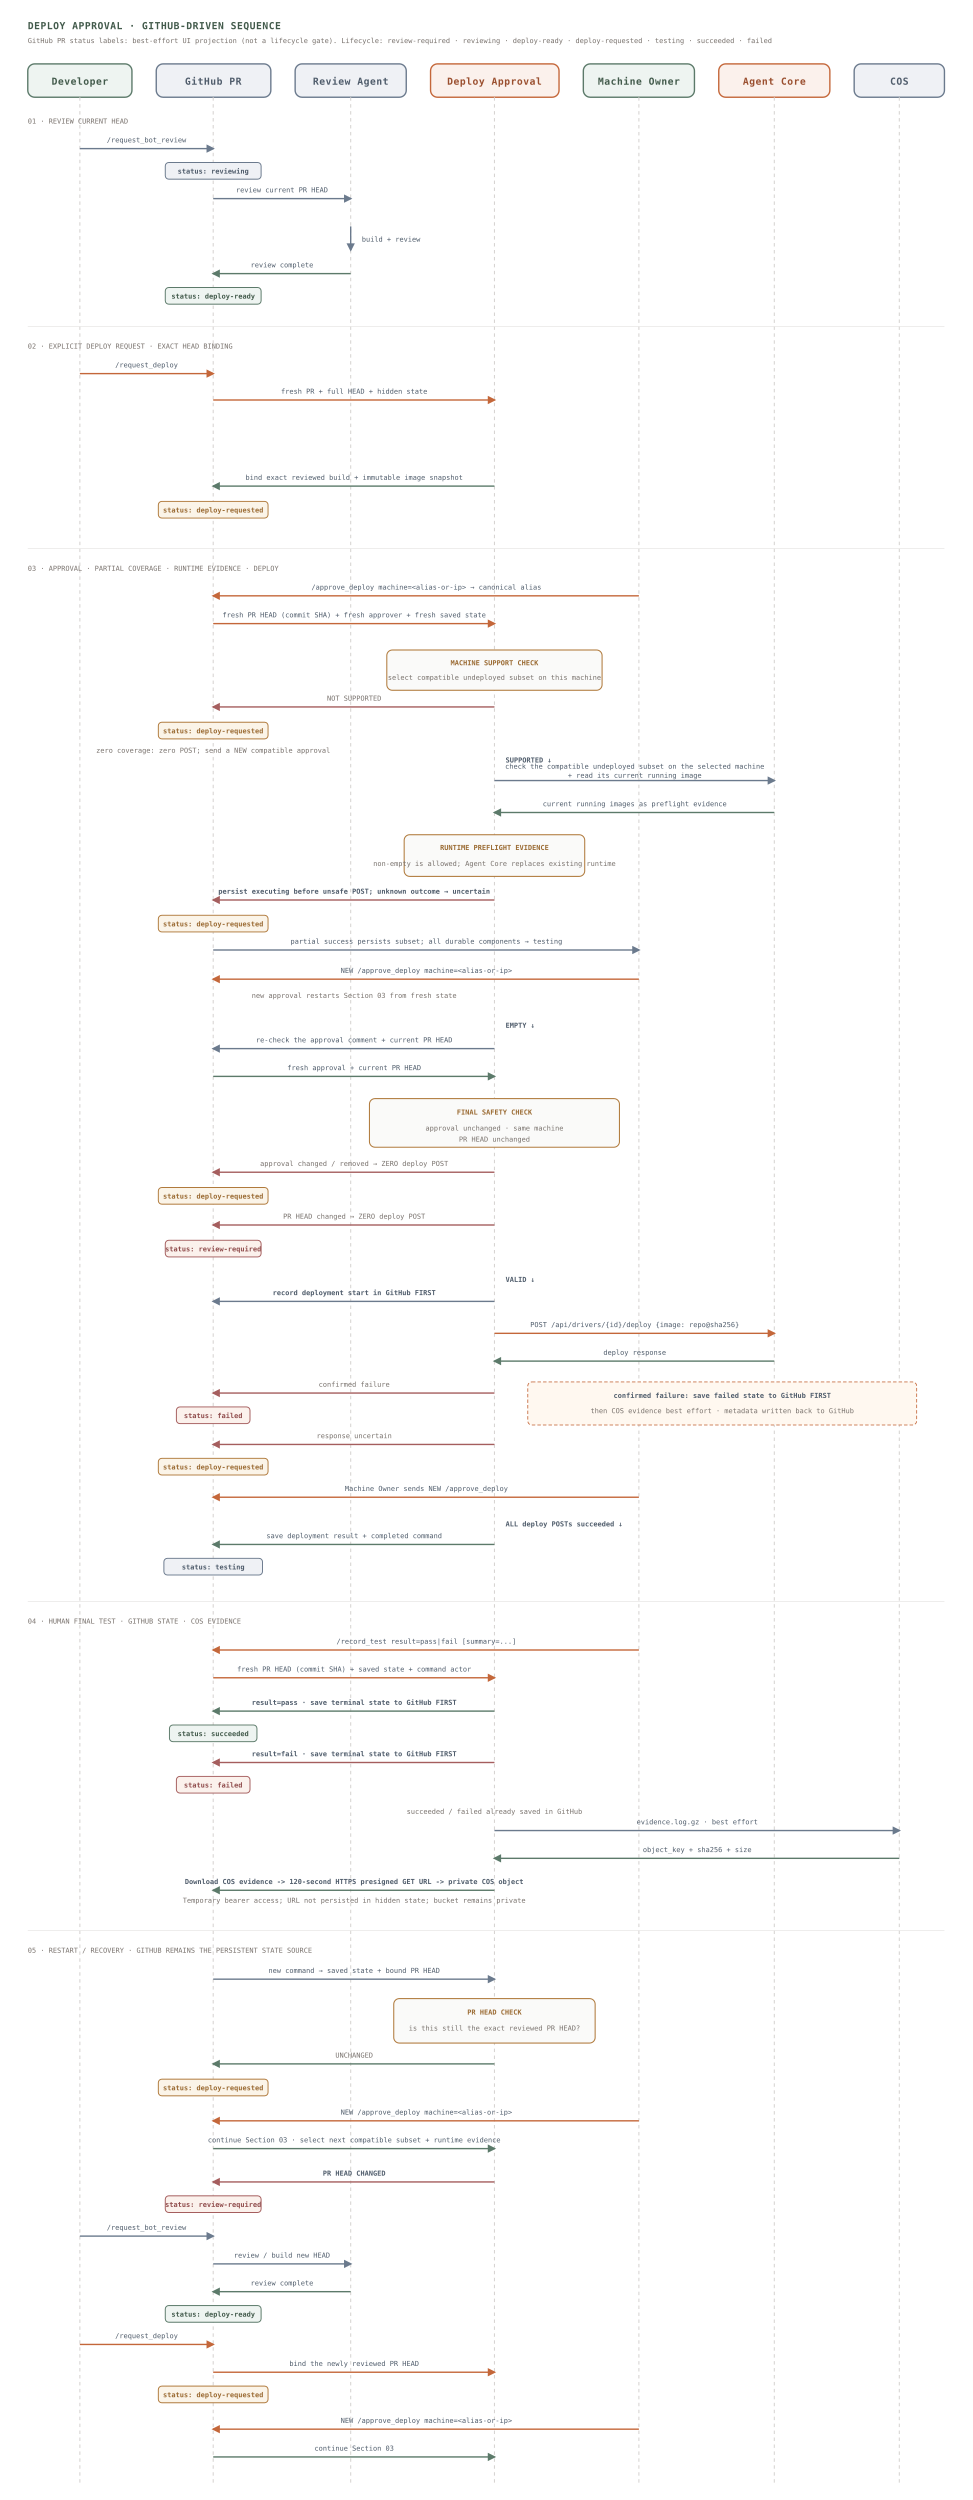
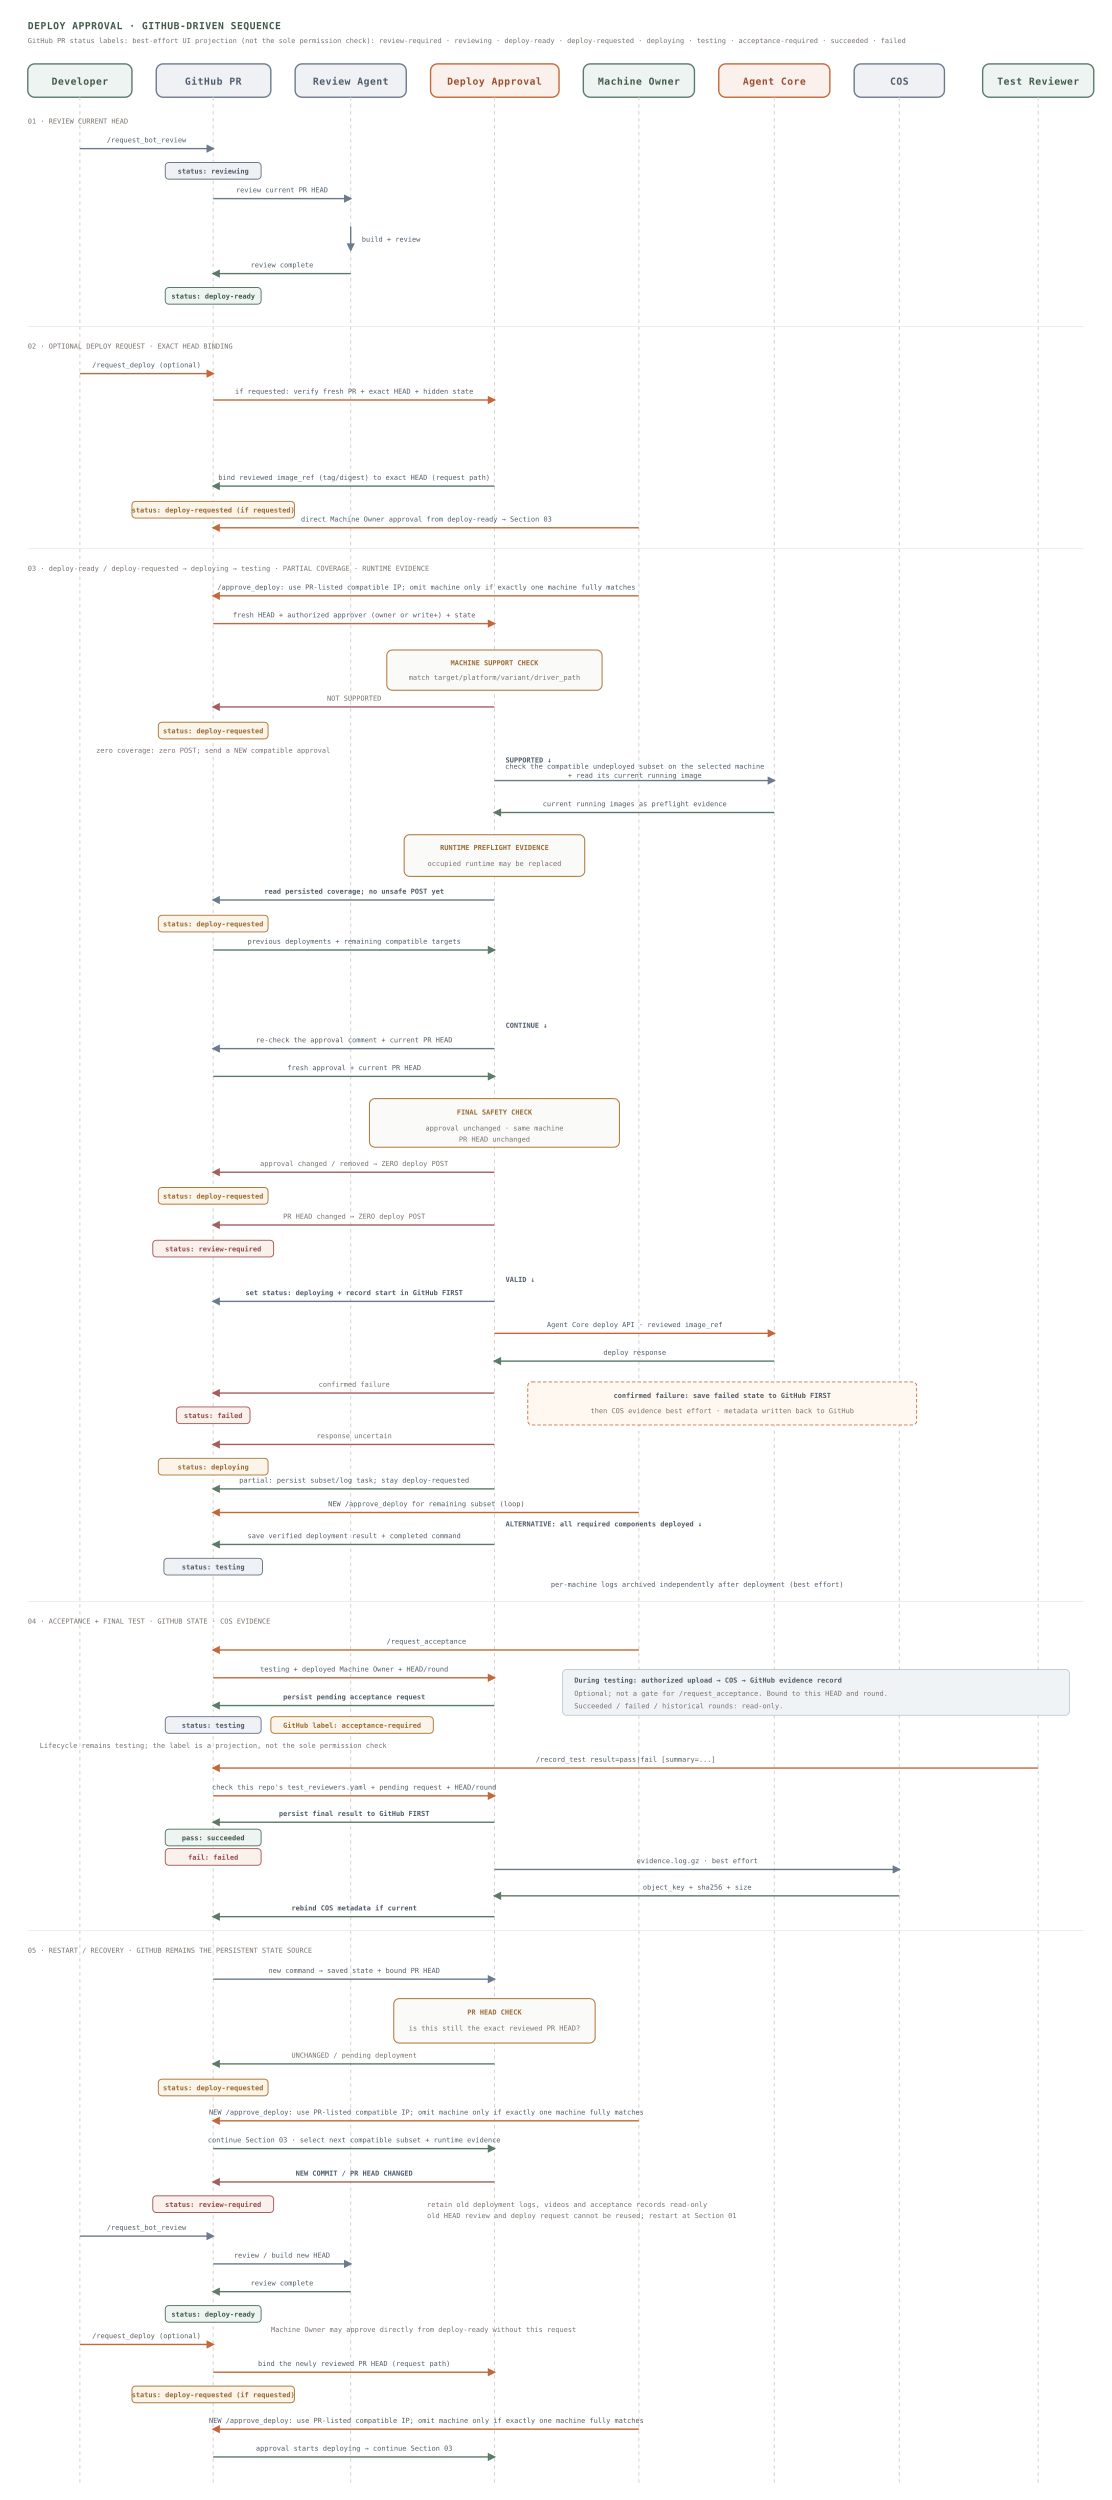
- <svg xmlns="http://www.w3.org/2000/svg" viewBox="0 0 1400 3600" width="1400" height="3600" role="img" aria-label="Deploy Approval GitHub-driven sequence diagram">
+ <svg xmlns="http://www.w3.org/2000/svg" viewBox="0 0 1600 3600" width="1600" height="3600" role="img" aria-label="Deploy Approval GitHub-driven sequence diagram">
  <defs>
    <marker id="arrow-blue" viewBox="0 0 10 10" refX="8" refY="5" markerWidth="6" markerHeight="6" orient="auto-start-reverse">
      <path d="M0 0 L10 5 L0 10z" fill="#6B7A8D" />
    </marker>
    <marker id="arrow-orange" viewBox="0 0 10 10" refX="8" refY="5" markerWidth="6" markerHeight="6" orient="auto-start-reverse">
      <path d="M0 0 L10 5 L0 10z" fill="#C4673A" />
    </marker>
    <marker id="arrow-green" viewBox="0 0 10 10" refX="8" refY="5" markerWidth="6" markerHeight="6" orient="auto-start-reverse">
      <path d="M0 0 L10 5 L0 10z" fill="#5C7A6A" />
    </marker>
    <marker id="arrow-red" viewBox="0 0 10 10" refX="8" refY="5" markerWidth="6" markerHeight="6" orient="auto-start-reverse">
      <path d="M0 0 L10 5 L0 10z" fill="#A55E5E" />
    </marker>
    <style>
      .mono { font-family: JetBrains Mono, ui-monospace, SFMono-Regular, Menlo, monospace; }
      .actor { rx:10; stroke-width:2; }
      .title { font-size:14px; font-weight:600; letter-spacing:.05em; }
      .small { font-size:10px; fill:#78716C; }
      .msg { font-size:10px; fill:#4F5C6B; }
      .msgStrong { font-size:10px; font-weight:600; fill:#4F5C6B; }
      .lifeline { stroke:#D6D3D1; stroke-width:1.5; stroke-dasharray:5 5; }
      .blue { stroke:#6B7A8D; fill:none; stroke-width:2; marker-end:url(#arrow-blue); }
      .orange { stroke:#C4673A; fill:none; stroke-width:2; marker-end:url(#arrow-orange); }
      .green { stroke:#5C7A6A; fill:none; stroke-width:2; marker-end:url(#arrow-green); }
      .red { stroke:#A55E5E; fill:none; stroke-width:2; marker-end:url(#arrow-red); }
      .statusWait { fill:#FBF4E8; stroke:#B07A3C; stroke-width:1.4; rx:5; }
      .statusRun { fill:#EFF1F5; stroke:#6B7A8D; stroke-width:1.4; rx:5; }
      .statusOk { fill:#EEF4F1; stroke:#5C7A6A; stroke-width:1.4; rx:5; }
      .statusFail { fill:#FBF1EC; stroke:#A55E5E; stroke-width:1.4; rx:5; }
      .statusText { font-size:10px; font-weight:600; }
      .gate { fill:#FAFAF9; stroke:#B07A3C; stroke-width:1.5; rx:8; }
      .callout { fill:#FFF8F0; stroke:#C4673A; stroke-width:1.2; rx:6; stroke-dasharray:5 3; }
    </style>
  </defs>
  <text x="40" y="42" class="mono title" fill="#425A4B">DEPLOY APPROVAL · GITHUB-DRIVEN SEQUENCE</text>
-   <text x="40" y="62" class="mono small">GitHub PR status labels: best-effort UI projection (not a lifecycle gate). Lifecycle: review-required · reviewing · deploy-ready · deploy-requested · testing · succeeded · failed</text>
+   <text x="40" y="62" class="mono small">GitHub PR status labels: best-effort UI projection (not the sole permission check): review-required · reviewing · deploy-ready · deploy-requested · deploying · testing · acceptance-required · succeeded · failed</text>
  <g class="mono">
    <rect x="40" y="92" width="150" height="48" class="actor" fill="#EEF4F1" stroke="#5C7A6A" />
    <text x="115" y="122" text-anchor="middle" class="title" fill="#425A4B">Developer</text>
    <rect x="225" y="92" width="165" height="48" class="actor" fill="#EFF1F5" stroke="#6B7A8D" />
    <text x="307" y="122" text-anchor="middle" class="title" fill="#4F5C6B">GitHub PR</text>
    <rect x="425" y="92" width="160" height="48" class="actor" fill="#EFF1F5" stroke="#6B7A8D" />
    <text x="505" y="122" text-anchor="middle" class="title" fill="#4F5C6B">Review Agent</text>
    <rect x="620" y="92" width="185" height="48" class="actor" fill="#FBF1EC" stroke="#C4673A" />
    <text x="712" y="122" text-anchor="middle" class="title" fill="#9A4F2F">Deploy Approval</text>
    <rect x="840" y="92" width="160" height="48" class="actor" fill="#EEF4F1" stroke="#5C7A6A" />
    <text x="920" y="122" text-anchor="middle" class="title" fill="#425A4B">Machine Owner</text>
    <rect x="1035" y="92" width="160" height="48" class="actor" fill="#FBF1EC" stroke="#C4673A" />
    <text x="1115" y="122" text-anchor="middle" class="title" fill="#9A4F2F">Agent Core</text>
    <rect x="1230" y="92" width="130" height="48" class="actor" fill="#EFF1F5" stroke="#6B7A8D" />
    <text x="1295" y="122" text-anchor="middle" class="title" fill="#4F5C6B">COS</text>
+     <rect x="1415" y="92" width="160" height="48" class="actor" fill="#EEF4F1" stroke="#5C7A6A" />
+     <text x="1495" y="122" text-anchor="middle" class="title" fill="#425A4B">Test Reviewer</text>
  </g>
  <g>
    <line x1="115" y1="140" x2="115" y2="3575" class="lifeline" />
    <line x1="307" y1="140" x2="307" y2="3575" class="lifeline" />
    <line x1="505" y1="140" x2="505" y2="3575" class="lifeline" />
    <line x1="712" y1="140" x2="712" y2="3575" class="lifeline" />
    <line x1="920" y1="140" x2="920" y2="3575" class="lifeline" />
    <line x1="1115" y1="140" x2="1115" y2="3575" class="lifeline" />
    <line x1="1295" y1="140" x2="1295" y2="3575" class="lifeline" />
+     <line x1="1495" y1="140" x2="1495" y2="3575" class="lifeline" />
  </g>
  <g id="section-01-review">
    <text x="40" y="178" class="mono small">01 · REVIEW CURRENT HEAD</text>
    <path d="M115 214 L307 214" class="blue" />
    <text x="211" y="205" text-anchor="middle" class="mono msg">/request_bot_review</text>
    <rect x="238" y="234" width="138" height="24" class="statusRun" />
    <text x="307" y="250" text-anchor="middle" class="mono statusText" fill="#4F5C6B">status: reviewing</text>
    <path d="M307 286 L505 286" class="blue" />
    <text x="406" y="277" text-anchor="middle" class="mono msg">review current PR HEAD</text>
    <path d="M505 326 L505 360" class="blue" />
    <text x="521" y="348" class="mono msg">build + review</text>
    <path d="M505 394 L307 394" class="green" />
    <text x="406" y="385" text-anchor="middle" class="mono msg">review complete</text>
    <rect x="238" y="414" width="138" height="24" class="statusOk" />
    <text x="307" y="430" text-anchor="middle" class="mono statusText" fill="#425A4B">status: deploy-ready</text>
-     <line x1="40" y1="470" x2="1360" y2="470" stroke="#E7E5E4" />
+     <line x1="40" y1="470" x2="1560" y2="470" stroke="#E7E5E4" />
  </g>
  <g id="section-02-request-deploy">
-     <text x="40" y="502" class="mono small">02 · EXPLICIT DEPLOY REQUEST · EXACT HEAD BINDING</text>
+     <text x="40" y="502" class="mono small">02 · OPTIONAL DEPLOY REQUEST · EXACT HEAD BINDING</text>
    <path d="M115 538 L307 538" class="orange" />
-     <text x="211" y="529" text-anchor="middle" class="mono msg">/request_deploy</text>
+     <text x="211" y="529" text-anchor="middle" class="mono msg">/request_deploy (optional)</text>
    <path d="M307 576 L712 576" class="orange" />
-     <text x="510" y="567" text-anchor="middle" class="mono msg">fresh PR + full HEAD + hidden state</text>
+     <text x="510" y="567" text-anchor="middle" class="mono msg">if requested: verify fresh PR + exact HEAD + hidden state</text>
    <path d="M712 700 L307 700" class="green" />
-     <text x="510" y="691" text-anchor="middle" class="mono msg">bind exact reviewed build + immutable image snapshot</text>
-     <rect x="228" y="722" width="158" height="24" class="statusWait" />
-     <text x="307" y="738" text-anchor="middle" class="mono statusText" fill="#9A6A32">status: deploy-requested</text>
-     <line x1="40" y1="790" x2="1360" y2="790" stroke="#E7E5E4" />
+     <text x="510" y="691" text-anchor="middle" class="mono msg">bind reviewed image_ref (tag/digest) to exact HEAD (request path)</text>
+     <rect x="190" y="722" width="234" height="24" class="statusWait" />
+     <text x="307" y="738" text-anchor="middle" class="mono statusText" fill="#9A6A32">status: deploy-requested (if requested)</text>
+     <path d="M920 760 L307 760" class="orange" />
+     <text x="614" y="751" text-anchor="middle" class="mono msg">direct Machine Owner approval from deploy-ready → Section 03</text>
+     <line x1="40" y1="790" x2="1560" y2="790" stroke="#E7E5E4" />
  </g>
  <g id="section-03-approve-deploy">
-     <text x="40" y="822" class="mono small">03 · APPROVAL · PARTIAL COVERAGE · RUNTIME EVIDENCE · DEPLOY</text>
+     <text x="40" y="822" class="mono small">03 · deploy-ready / deploy-requested → deploying → testing · PARTIAL COVERAGE · RUNTIME EVIDENCE</text>
    <path d="M920 858 L307 858" class="orange" />
-     <text x="614" y="849" text-anchor="middle" class="mono msg">/approve_deploy machine=&lt;alias-or-ip&gt; → canonical alias</text>
+     <text x="614" y="849" text-anchor="middle" class="mono msg">/approve_deploy: use PR-listed compatible IP; omit machine only if exactly one machine fully matches</text>
    <path d="M307 898 L712 898" class="orange" />
-     <text x="510" y="889" text-anchor="middle" class="mono msg">fresh PR HEAD (commit SHA) + fresh approver + fresh saved state</text>
+     <text x="510" y="889" text-anchor="middle" class="mono msg">fresh HEAD + authorized approver (owner or write+) + state</text>
    <rect x="557" y="936" width="310" height="58" class="gate" />
    <text x="712" y="958" text-anchor="middle" class="mono statusText" fill="#9A6A32">MACHINE SUPPORT CHECK</text>
-     <text x="712" y="979" text-anchor="middle" class="mono small">select compatible undeployed subset on this machine</text>
+     <text x="712" y="979" text-anchor="middle" class="mono small">match target/platform/variant/driver_path</text>
    <path d="M712 1018 L307 1018" class="red" />
    <text x="510" y="1009" text-anchor="middle" class="mono small">NOT SUPPORTED</text>
    <rect x="228" y="1040" width="158" height="24" class="statusWait" />
    <text x="307" y="1056" text-anchor="middle" class="mono statusText" fill="#9A6A32">status: deploy-requested</text>
    <text x="307" y="1084" text-anchor="middle" class="mono small">zero coverage: zero POST; send a NEW compatible approval</text>
    <text x="728" y="1098" class="mono msgStrong">SUPPORTED ↓</text>
    <path d="M712 1124 L1115 1124" class="blue" />
    <text x="914" y="1107" text-anchor="middle" class="mono msg">check the compatible undeployed subset on the selected machine</text>
    <text x="914" y="1120" text-anchor="middle" class="mono msg">+ read its current running image</text>
    <path d="M1115 1170 L712 1170" class="green" />
    <text x="914" y="1161" text-anchor="middle" class="mono msg">current running images as preflight evidence</text>
    <rect x="582" y="1202" width="260" height="60" class="gate" />
    <text x="712" y="1224" text-anchor="middle" class="mono statusText" fill="#9A6A32">RUNTIME PREFLIGHT EVIDENCE</text>
-     <text x="712" y="1247" text-anchor="middle" class="mono small">non-empty is allowed; Agent Core replaces existing runtime</text>
-     <path d="M712 1296 L307 1296" class="red" />
-     <text x="510" y="1287" text-anchor="middle" class="mono msgStrong">persist executing before unsafe POST; unknown outcome → uncertain</text>
+     <text x="712" y="1247" text-anchor="middle" class="mono small">occupied runtime may be replaced</text>
+     <path d="M712 1296 L307 1296" class="blue" />
+     <text x="510" y="1287" text-anchor="middle" class="mono msgStrong">read persisted coverage; no unsafe POST yet</text>
    <rect x="228" y="1318" width="158" height="24" class="statusWait" />
    <text x="307" y="1334" text-anchor="middle" class="mono statusText" fill="#9A6A32">status: deploy-requested</text>
-     <path d="M307 1368 L920 1368" class="blue" />
-     <text x="614" y="1359" text-anchor="middle" class="mono msg">partial success persists subset; all durable components → testing</text>
-     <path d="M920 1410 L307 1410" class="orange" />
-     <text x="614" y="1401" text-anchor="middle" class="mono msg">NEW /approve_deploy machine=&lt;alias-or-ip&gt;</text>
-     <text x="510" y="1437" text-anchor="middle" class="mono small">new approval restarts Section 03 from fresh state</text>
-     <text x="728" y="1480" class="mono msgStrong">EMPTY ↓</text>
+     <path d="M307 1368 L712 1368" class="green" />
+     <text x="510" y="1359" text-anchor="middle" class="mono msg">previous deployments + remaining compatible targets</text>
+     <text x="728" y="1480" class="mono msgStrong">CONTINUE ↓</text>
    <path d="M712 1510 L307 1510" class="blue" />
    <text x="510" y="1501" text-anchor="middle" class="mono msg">re-check the approval comment + current PR HEAD</text>
    <path d="M307 1550 L712 1550" class="green" />
    <text x="510" y="1541" text-anchor="middle" class="mono msg">fresh approval + current PR HEAD</text>
    <rect x="532" y="1582" width="360" height="70" class="gate" />
    <text x="712" y="1605" text-anchor="middle" class="mono statusText" fill="#9A6A32">FINAL SAFETY CHECK</text>
    <text x="712" y="1628" text-anchor="middle" class="mono small">approval unchanged · same machine</text>
    <text x="712" y="1644" text-anchor="middle" class="mono small">PR HEAD unchanged</text>
    <path d="M712 1688 L307 1688" class="red" />
    <text x="510" y="1679" text-anchor="middle" class="mono small">approval changed / removed → ZERO deploy POST</text>
    <rect x="228" y="1710" width="158" height="24" class="statusWait" />
    <text x="307" y="1726" text-anchor="middle" class="mono statusText" fill="#9A6A32">status: deploy-requested</text>
    <path d="M712 1764 L307 1764" class="red" />
    <text x="510" y="1755" text-anchor="middle" class="mono small">PR HEAD changed → ZERO deploy POST</text>
-     <rect x="238" y="1786" width="138" height="24" class="statusFail" />
+     <rect x="220" y="1786" width="174" height="24" class="statusFail" />
    <text x="307" y="1802" text-anchor="middle" class="mono statusText" fill="#8F4B4B">status: review-required</text>
    <text x="728" y="1846" class="mono msgStrong">VALID ↓</text>
    <path d="M712 1874 L307 1874" class="blue" />
-     <text x="510" y="1865" text-anchor="middle" class="mono msgStrong">record deployment start in GitHub FIRST</text>
+     <text x="510" y="1865" text-anchor="middle" class="mono msgStrong">set status: deploying + record start in GitHub FIRST</text>
    <path d="M712 1920 L1115 1920" class="orange" />
-     <text x="914" y="1911" text-anchor="middle" class="mono msg">POST /api/drivers/{id}/deploy {image: repo@sha256}</text>
+     <text x="914" y="1911" text-anchor="middle" class="mono msg">Agent Core deploy API · reviewed image_ref</text>
    <path d="M1115 1960 L712 1960" class="green" />
    <text x="914" y="1951" text-anchor="middle" class="mono msg">deploy response</text>
    <path d="M712 2006 L307 2006" class="red" />
    <text x="510" y="1997" text-anchor="middle" class="mono small">confirmed failure</text>
    <rect x="254" y="2026" width="106" height="24" class="statusFail" />
    <text x="307" y="2042" text-anchor="middle" class="mono statusText" fill="#8F4B4B">status: failed</text>
    <rect x="760" y="1990" width="560" height="62" class="callout" />
    <text x="1040" y="2013" text-anchor="middle" class="mono msgStrong">confirmed failure: save failed state to GitHub FIRST</text>
    <text x="1040" y="2035" text-anchor="middle" class="mono small">then COS evidence best effort · metadata written back to GitHub</text>
    <path d="M712 2080 L307 2080" class="red" />
    <text x="510" y="2071" text-anchor="middle" class="mono small">response uncertain</text>
    <rect x="228" y="2100" width="158" height="24" class="statusWait" />
-     <text x="307" y="2116" text-anchor="middle" class="mono statusText" fill="#9A6A32">status: deploy-requested</text>
-     <path d="M920 2156 L307 2156" class="orange" />
-     <text x="614" y="2147" text-anchor="middle" class="mono msg">Machine Owner sends NEW /approve_deploy</text>
-     <text x="728" y="2198" class="mono msgStrong">ALL deploy POSTs succeeded ↓</text>
+     <text x="307" y="2116" text-anchor="middle" class="mono statusText" fill="#9A6A32">status: deploying</text>
+     <path d="M712 2144 L307 2144" class="green" />
+     <text x="510" y="2135" text-anchor="middle" class="mono msg">partial: persist subset/log task; stay deploy-requested</text>
+     <path d="M920 2178 L307 2178" class="orange" />
+     <text x="614" y="2169" text-anchor="middle" class="mono msg">NEW /approve_deploy for remaining subset (loop)</text>
+     <text x="728" y="2198" class="mono msgStrong">ALTERNATIVE: all required components deployed ↓</text>
    <path d="M712 2224 L307 2224" class="green" />
-     <text x="510" y="2215" text-anchor="middle" class="mono msg">save deployment result + completed command</text>
+     <text x="510" y="2215" text-anchor="middle" class="mono msg">save verified deployment result + completed command</text>
    <rect x="236" y="2244" width="142" height="24" class="statusRun" />
    <text x="307" y="2260" text-anchor="middle" class="mono statusText" fill="#4F5C6B">status: testing</text>
-   </g>
-   <line x1="40" y1="2306" x2="1360" y2="2306" stroke="#E7E5E4" />
+     <text x="1004" y="2285" text-anchor="middle" class="mono msg">per-machine logs archived independently after deployment (best effort)</text>
+   </g>
+   <line x1="40" y1="2306" x2="1560" y2="2306" stroke="#E7E5E4" />
  <g id="section-04-record-test">
-     <text x="40" y="2338" class="mono small">04 · HUMAN FINAL TEST · GITHUB STATE · COS EVIDENCE</text>
+     <text x="40" y="2338" class="mono small">04 · ACCEPTANCE + FINAL TEST · GITHUB STATE · COS EVIDENCE</text>
    <path d="M920 2376 L307 2376" class="orange" />
-     <text x="614" y="2367" text-anchor="middle" class="mono msg">/record_test result=pass|fail [summary=...]</text>
+     <text x="614" y="2367" text-anchor="middle" class="mono msg">/request_acceptance</text>
    <path d="M307 2416 L712 2416" class="orange" />
-     <text x="510" y="2407" text-anchor="middle" class="mono msg">fresh PR HEAD (commit SHA) + saved state + command actor</text>
-     <path d="M712 2464 L307 2464" class="green" />
-     <text x="510" y="2455" text-anchor="middle" class="mono msgStrong">result=pass · save terminal state to GitHub FIRST</text>
-     <rect x="244" y="2484" width="126" height="24" class="statusOk" />
-     <text x="307" y="2500" text-anchor="middle" class="mono statusText" fill="#425A4B">status: succeeded</text>
-     <path d="M712 2538 L307 2538" class="red" />
-     <text x="510" y="2529" text-anchor="middle" class="mono msgStrong">result=fail · save terminal state to GitHub FIRST</text>
-     <rect x="254" y="2558" width="106" height="24" class="statusFail" />
-     <text x="307" y="2574" text-anchor="middle" class="mono statusText" fill="#8F4B4B">status: failed</text>
-     <text x="712" y="2612" text-anchor="middle" class="mono small">succeeded / failed already saved in GitHub</text>
-     <path d="M712 2636 L1295 2636" class="blue" />
-     <text x="1004" y="2627" text-anchor="middle" class="mono msg">evidence.log.gz · best effort</text>
-     <path d="M1295 2676 L712 2676" class="green" />
-     <text x="1004" y="2667" text-anchor="middle" class="mono msg">object_key + sha256 + size</text>
-     <path d="M712 2722 L307 2722" class="green" />
-     <text x="510" y="2713" text-anchor="middle" class="mono msgStrong">Download COS evidence -&gt; 120-second HTTPS presigned GET URL -&gt; private COS object</text>
-     <text x="510" y="2740" text-anchor="middle" class="mono small">Temporary bearer access; URL not persisted in hidden state; bucket remains private</text>
-   </g>
-   <line x1="40" y1="2780" x2="1360" y2="2780" stroke="#E7E5E4" />
+     <text x="510" y="2407" text-anchor="middle" class="mono msg">testing + deployed Machine Owner + HEAD/round</text>
+     <rect x="810" y="2404" width="730" height="66" rx="6" fill="#F0F3F6" stroke="#B8C6D2" stroke-width="1.2" />
+     <text x="827" y="2423" class="mono msgStrong">During testing: authorized upload → COS → GitHub evidence record</text>
+     <text x="827" y="2442" class="mono small">Optional; not a gate for /request_acceptance. Bound to this HEAD and round.</text>
+     <text x="827" y="2460" class="mono small">Succeeded / failed / historical rounds: read-only.</text>
+     <path d="M712 2456 L307 2456" class="green" />
+     <text x="510" y="2447" text-anchor="middle" class="mono msgStrong">persist pending acceptance request</text>
+     <rect x="238" y="2472" width="138" height="24" class="statusRun" />
+     <text x="307" y="2488" text-anchor="middle" class="mono statusText" fill="#4F5C6B">status: testing</text>
+     <rect x="390" y="2472" width="234" height="24" class="statusWait" />
+     <text x="507" y="2488" text-anchor="middle" class="mono statusText" fill="#9A6A32">GitHub label: acceptance-required</text>
+     <text x="307" y="2517" text-anchor="middle" class="mono small">Lifecycle remains testing; the label is a projection, not the sole permission check</text>
+     <path d="M1495 2546 L307 2546" class="orange" />
+     <text x="901" y="2537" text-anchor="middle" class="mono msg">/record_test result=pass|fail [summary=...]</text>
+     <path d="M307 2586 L712 2586" class="orange" />
+     <text x="510" y="2577" text-anchor="middle" class="mono msg">check this repo's test_reviewers.yaml + pending request + HEAD/round</text>
+     <path d="M712 2624 L307 2624" class="green" />
+     <text x="510" y="2615" text-anchor="middle" class="mono msgStrong">persist final result to GitHub FIRST</text>
+     <rect x="238" y="2634" width="138" height="24" class="statusOk" />
+     <text x="307" y="2650" text-anchor="middle" class="mono statusText" fill="#425A4B">pass: succeeded</text>
+     <rect x="238" y="2662" width="138" height="24" class="statusFail" />
+     <text x="307" y="2678" text-anchor="middle" class="mono statusText" fill="#8F4B4B">fail: failed</text>
+     <path d="M712 2692 L1295 2692" class="blue" />
+     <text x="1004" y="2683" text-anchor="middle" class="mono msg">evidence.log.gz · best effort</text>
+     <path d="M1295 2730 L712 2730" class="green" />
+     <text x="1004" y="2721" text-anchor="middle" class="mono msg">object_key + sha256 + size</text>
+     <path d="M712 2760 L307 2760" class="green" />
+     <text x="510" y="2751" text-anchor="middle" class="mono msgStrong">rebind COS metadata if current</text>
+   </g>
+   <line x1="40" y1="2780" x2="1560" y2="2780" stroke="#E7E5E4" />
  <g id="section-05-recovery">
    <text x="40" y="2812" class="mono small">05 · RESTART / RECOVERY · GITHUB REMAINS THE PERSISTENT STATE SOURCE</text>
    <path d="M307 2850 L712 2850" class="blue" />
    <text x="510" y="2841" text-anchor="middle" class="mono msg">new command → saved state + bound PR HEAD</text>
    <rect x="567" y="2878" width="290" height="64" class="gate" />
    <text x="712" y="2901" text-anchor="middle" class="mono statusText" fill="#9A6A32">PR HEAD CHECK</text>
    <text x="712" y="2924" text-anchor="middle" class="mono small">is this still the exact reviewed PR HEAD?</text>
    <path d="M712 2972 L307 2972" class="green" />
-     <text x="510" y="2963" text-anchor="middle" class="mono small">UNCHANGED</text>
+     <text x="510" y="2963" text-anchor="middle" class="mono small">UNCHANGED / pending deployment</text>
    <rect x="228" y="2994" width="158" height="24" class="statusWait" />
    <text x="307" y="3010" text-anchor="middle" class="mono statusText" fill="#9A6A32">status: deploy-requested</text>
    <path d="M920 3054 L307 3054" class="orange" />
-     <text x="614" y="3045" text-anchor="middle" class="mono msg">NEW /approve_deploy machine=&lt;alias-or-ip&gt;</text>
+     <text x="614" y="3045" text-anchor="middle" class="mono msg">NEW /approve_deploy: use PR-listed compatible IP; omit machine only if exactly one machine fully matches</text>
    <path d="M307 3094 L712 3094" class="green" />
    <text x="510" y="3085" text-anchor="middle" class="mono msg">continue Section 03 · select next compatible subset + runtime evidence</text>
    <path d="M712 3142 L307 3142" class="red" />
-     <text x="510" y="3133" text-anchor="middle" class="mono msgStrong">PR HEAD CHANGED</text>
-     <rect x="238" y="3162" width="138" height="24" class="statusFail" />
+     <text x="510" y="3133" text-anchor="middle" class="mono msgStrong">NEW COMMIT / PR HEAD CHANGED</text>
+     <rect x="220" y="3162" width="174" height="24" class="statusFail" />
    <text x="307" y="3178" text-anchor="middle" class="mono statusText" fill="#8F4B4B">status: review-required</text>
+     <text x="615" y="3178" class="mono small">retain old deployment logs, videos and acceptance records read-only</text>
+     <text x="615" y="3194" class="mono small">old HEAD review and deploy request cannot be reused; restart at Section 01</text>
    <path d="M115 3220 L307 3220" class="blue" />
    <text x="211" y="3211" text-anchor="middle" class="mono msg">/request_bot_review</text>
    <path d="M307 3260 L505 3260" class="blue" />
    <text x="406" y="3251" text-anchor="middle" class="mono msg">review / build new HEAD</text>
    <path d="M505 3300 L307 3300" class="green" />
    <text x="406" y="3291" text-anchor="middle" class="mono msg">review complete</text>
    <rect x="238" y="3320" width="138" height="24" class="statusOk" />
    <text x="307" y="3336" text-anchor="middle" class="mono statusText" fill="#425A4B">status: deploy-ready</text>
    <path d="M115 3376 L307 3376" class="orange" />
-     <text x="211" y="3367" text-anchor="middle" class="mono msg">/request_deploy</text>
+     <text x="211" y="3367" text-anchor="middle" class="mono msg">/request_deploy (optional)</text>
+     <text x="610" y="3358" text-anchor="middle" class="mono small">Machine Owner may approve directly from deploy-ready without this request</text>
    <path d="M307 3416 L712 3416" class="orange" />
-     <text x="510" y="3407" text-anchor="middle" class="mono msg">bind the newly reviewed PR HEAD</text>
-     <rect x="228" y="3436" width="158" height="24" class="statusWait" />
-     <text x="307" y="3452" text-anchor="middle" class="mono statusText" fill="#9A6A32">status: deploy-requested</text>
+     <text x="510" y="3407" text-anchor="middle" class="mono msg">bind the newly reviewed PR HEAD (request path)</text>
+     <rect x="190" y="3436" width="234" height="24" class="statusWait" />
+     <text x="307" y="3452" text-anchor="middle" class="mono statusText" fill="#9A6A32">status: deploy-requested (if requested)</text>
    <path d="M920 3498 L307 3498" class="orange" />
-     <text x="614" y="3489" text-anchor="middle" class="mono msg">NEW /approve_deploy machine=&lt;alias-or-ip&gt;</text>
+     <text x="614" y="3489" text-anchor="middle" class="mono msg">NEW /approve_deploy: use PR-listed compatible IP; omit machine only if exactly one machine fully matches</text>
    <path d="M307 3538 L712 3538" class="green" />
-     <text x="510" y="3529" text-anchor="middle" class="mono msg">continue Section 03</text>
+     <text x="510" y="3529" text-anchor="middle" class="mono msg">approval starts deploying → continue Section 03</text>
  </g>
</svg>
